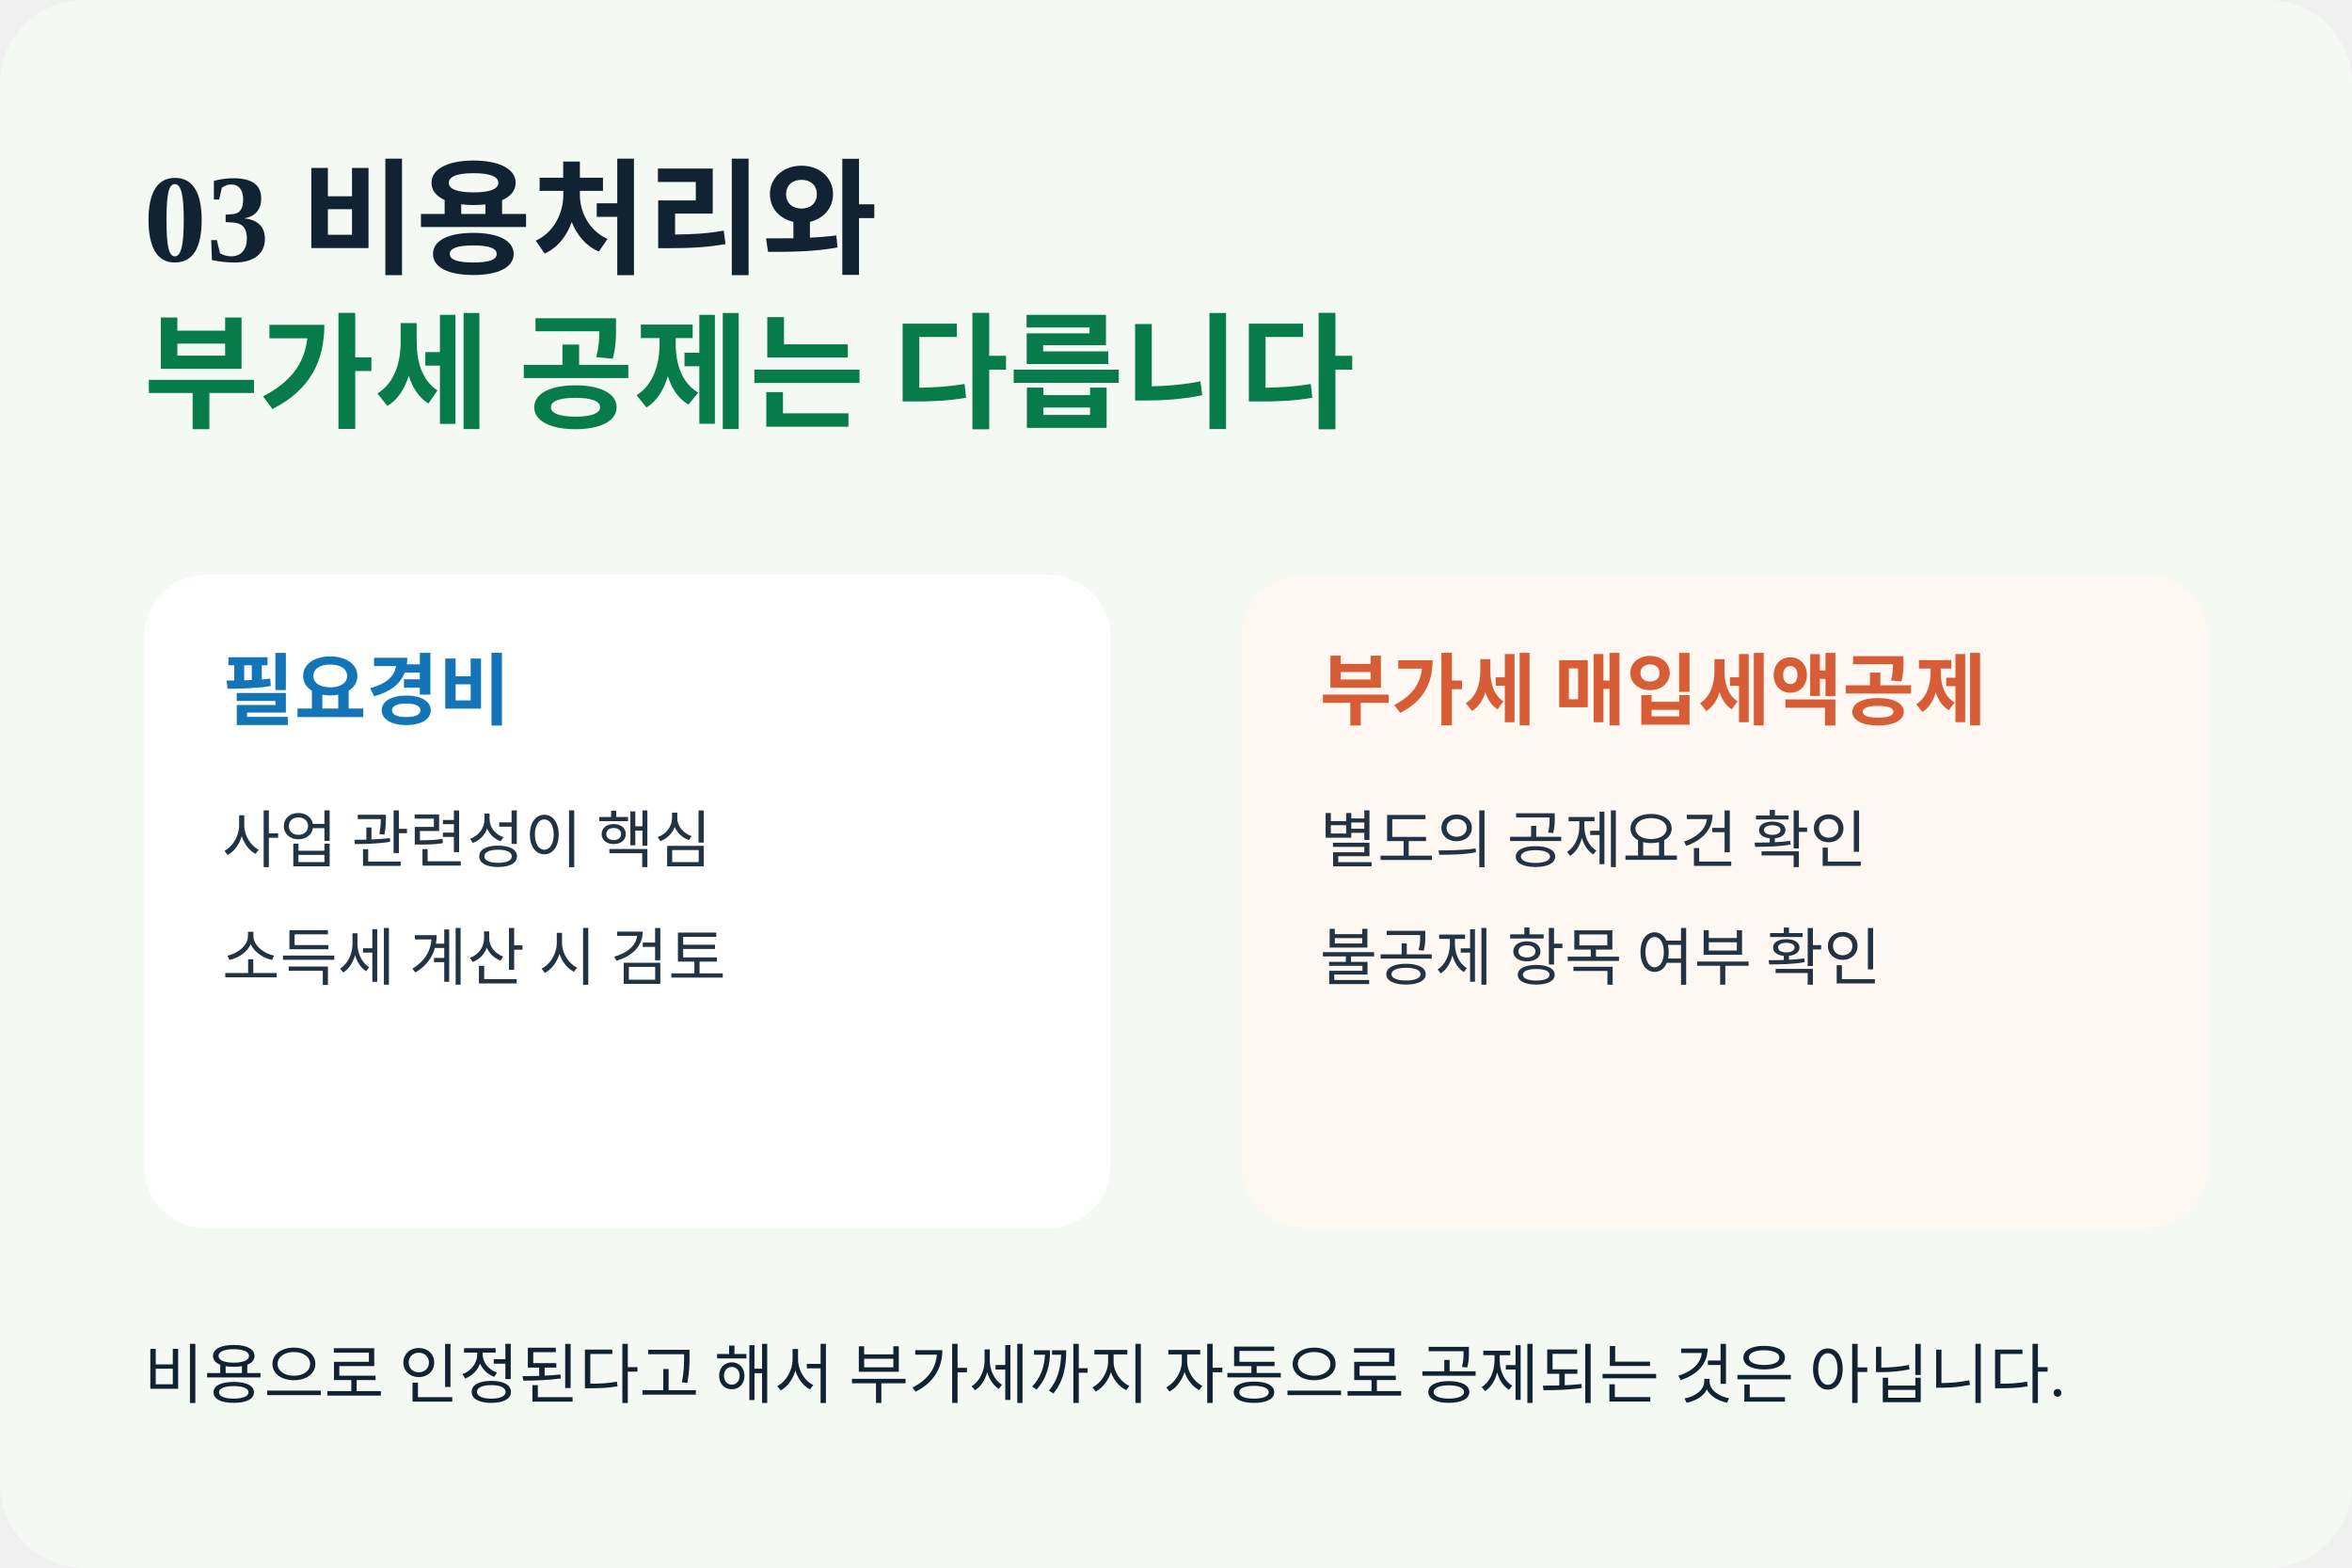
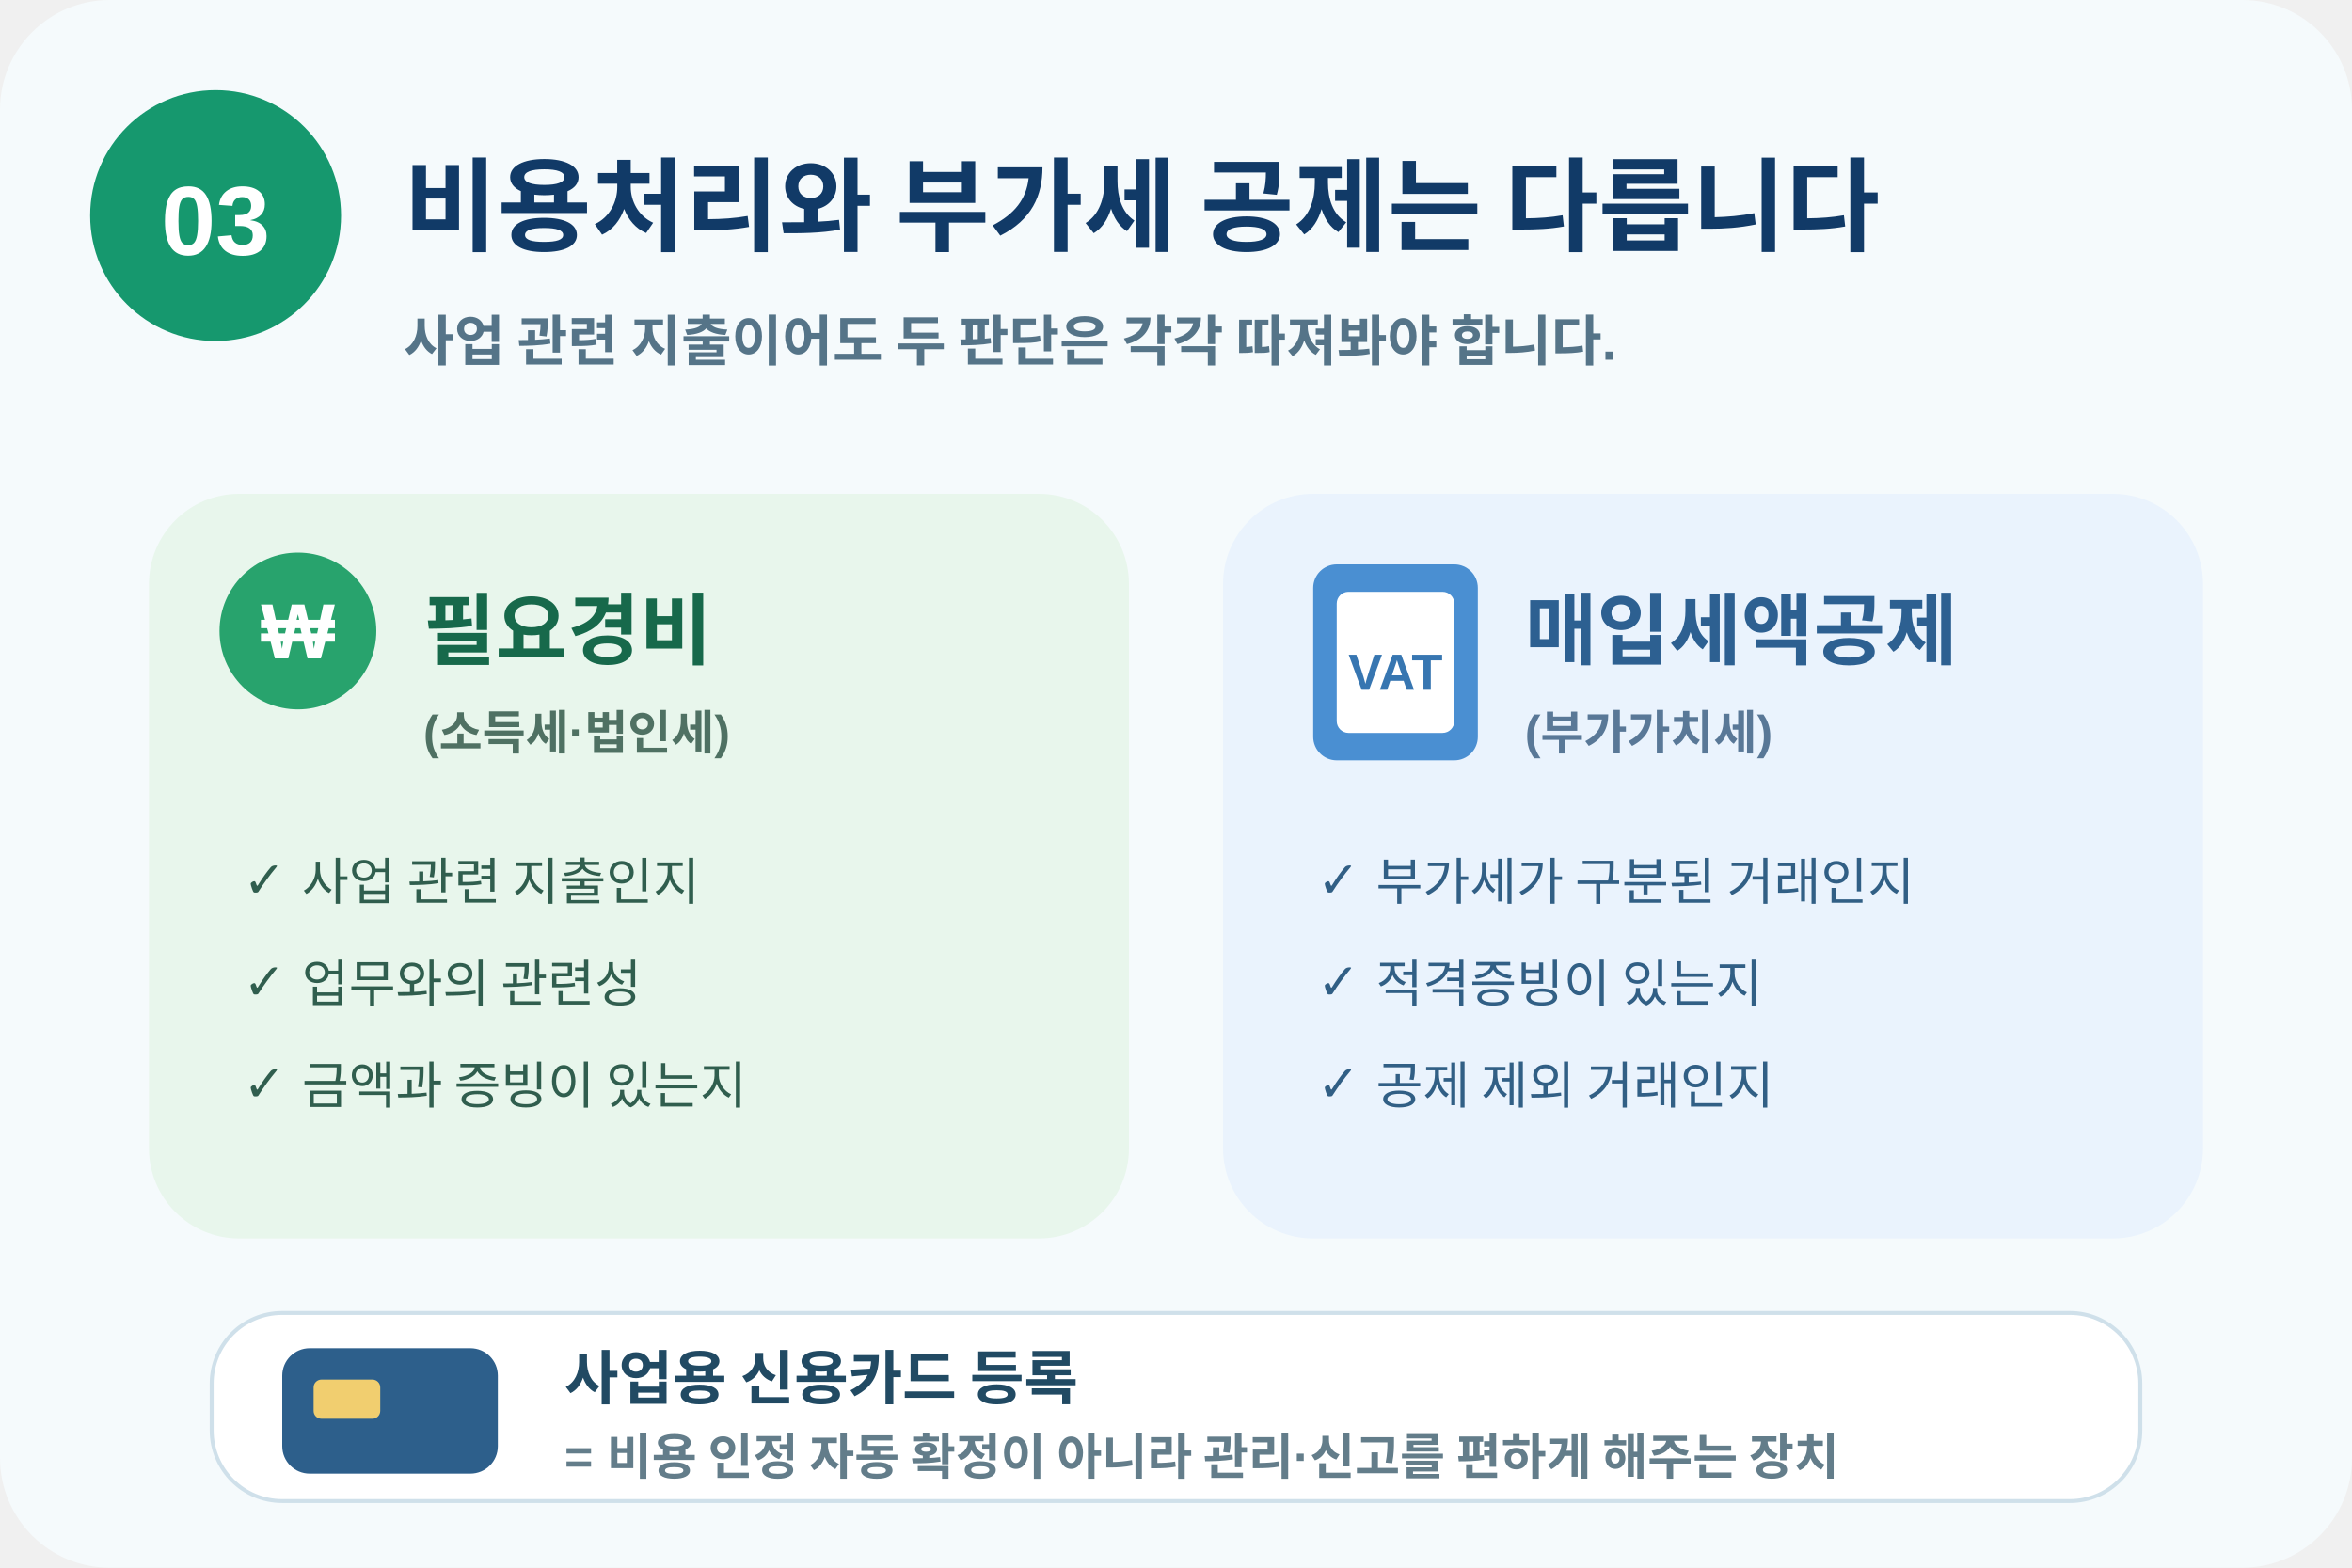
- <svg xmlns="http://www.w3.org/2000/svg" width="900" height="600">
-   <rect width="100%" height="100%" rx="32" fill="#f4faf3" />
-   <text x="55" y="100" font-size="48" font-weight="700" fill="#123">03 비용처리와</text>
-   <text x="55" y="160" font-size="48" font-weight="700" fill="#087b4b">부가세 공제는 다릅니다</text>
-   <rect x="55" y="220" width="370" height="250" rx="24" fill="white" />
-   <text x="85" y="275" font-size="30" font-weight="700" fill="#1474b8">필요경비</text>
-   <text x="85" y="330" font-size="24" fill="#234">사업 관련성이 핵심</text>
-   <text x="85" y="375" font-size="24" fill="#234">소득세 계산 시 검토</text>
-   <rect x="475" y="220" width="370" height="250" rx="24" fill="#fff7f2" />
-   <text x="505" y="275" font-size="30" font-weight="700" fill="#d65d36">부가세 매입세액공제</text>
-   <text x="505" y="330" font-size="24" fill="#234">별도의 공제요건 확인</text>
-   <text x="505" y="375" font-size="24" fill="#234">불공제 항목 여부 확인</text>
-   <text x="55" y="535" font-size="25" fill="#123">비용으로 인정된다고 해서 부가세까지 자동으로 공제되는 것은 아닙니다.</text>
+ <svg xmlns="http://www.w3.org/2000/svg" width="600" height="400" viewBox="0 0 600 400">
+   <rect width="600" height="400" rx="28" fill="#F5FAFC" />
+   <circle cx="55" cy="55" r="32" fill="#16986E" />
+   <text x="55" y="65" text-anchor="middle" font-family="Arial" font-size="25" font-weight="900" fill="#fff">03</text>
+   <text x="103" y="62" font-family="Arial,'Noto Sans KR',sans-serif" font-size="26" font-weight="900" fill="#113A67">비용처리와 부가세 공제는 다릅니다</text>
+   <text x="103" y="92" font-family="Arial,'Noto Sans KR',sans-serif" font-size="14" font-weight="600" fill="#557488">사업 관련 지출이어도 두 판단은 각각 따져봐야 합니다.</text>
+   <rect x="38" y="126" width="250" height="190" rx="23" fill="#E8F6EC" />
+   <rect x="312" y="126" width="250" height="190" rx="23" fill="#EAF3FD" />
+   <circle cx="76" cy="161" r="20" fill="#28A36D" />
+   <text x="76" y="168" text-anchor="middle" font-family="Arial" font-size="20" font-weight="900" fill="#fff">₩</text>
+   <text x="108" y="168" font-family="Arial,'Noto Sans KR',sans-serif" font-size="20" font-weight="900" fill="#17694B">필요경비</text>
+   <text x="108" y="191" font-family="Arial,'Noto Sans KR',sans-serif" font-size="12" font-weight="700" fill="#4F7163">(소득세·법인세)</text>
+   <g font-family="Arial,'Noto Sans KR',sans-serif" font-size="13" fill="#305E4E">
+     <text x="62" y="229">✓ 사업 관련 지출인지</text>
+     <text x="62" y="255">✓ 업무와의 관련성</text>
+     <text x="62" y="281">✓ 금액과 증빙이 있는지</text>
+   </g>
+   <rect x="335" y="144" width="42" height="50" rx="6" fill="#4A8FD2" />
+   <rect x="341" y="151" width="30" height="36" rx="3" fill="#fff" />
+   <text x="356" y="176" text-anchor="middle" font-family="Arial" font-size="13" font-weight="900" fill="#3776B1">VAT</text>
+   <text x="389" y="168" font-family="Arial,'Noto Sans KR',sans-serif" font-size="20" font-weight="900" fill="#2D6091">매입세액공제</text>
+   <text x="389" y="191" font-family="Arial,'Noto Sans KR',sans-serif" font-size="12" font-weight="700" fill="#597897">(부가가치세)</text>
+   <g font-family="Arial,'Noto Sans KR',sans-serif" font-size="13" fill="#315F85">
+     <text x="336" y="229">✓ 부가세가 구분된 거래인지</text>
+     <text x="336" y="255">✓ 적격증빙이 있는지</text>
+     <text x="336" y="281">✓ 공제 제외 거래인지</text>
+   </g>
+   <rect x="54" y="335" width="492" height="48" rx="18" fill="#fff" stroke="#CFE0EA" />
+   <g transform="translate(72 344)">
+     <rect width="55" height="32" rx="7" fill="#2D5F8B" />
+     <rect x="8" y="8" width="17" height="10" rx="2" fill="#F1CE6F" />
+   </g>
+   <text x="144" y="357" font-family="Arial,'Noto Sans KR',sans-serif" font-size="15" font-weight="900" fill="#214A63">사업용 신용카드 등록</text>
+   <text x="144" y="376" font-family="Arial,'Noto Sans KR',sans-serif" font-size="12.5" font-weight="700" fill="#637D8A">= 비용 인정 자동 확정이 아니라 관리·신고를 편하게 해주는 장치</text>
</svg>
